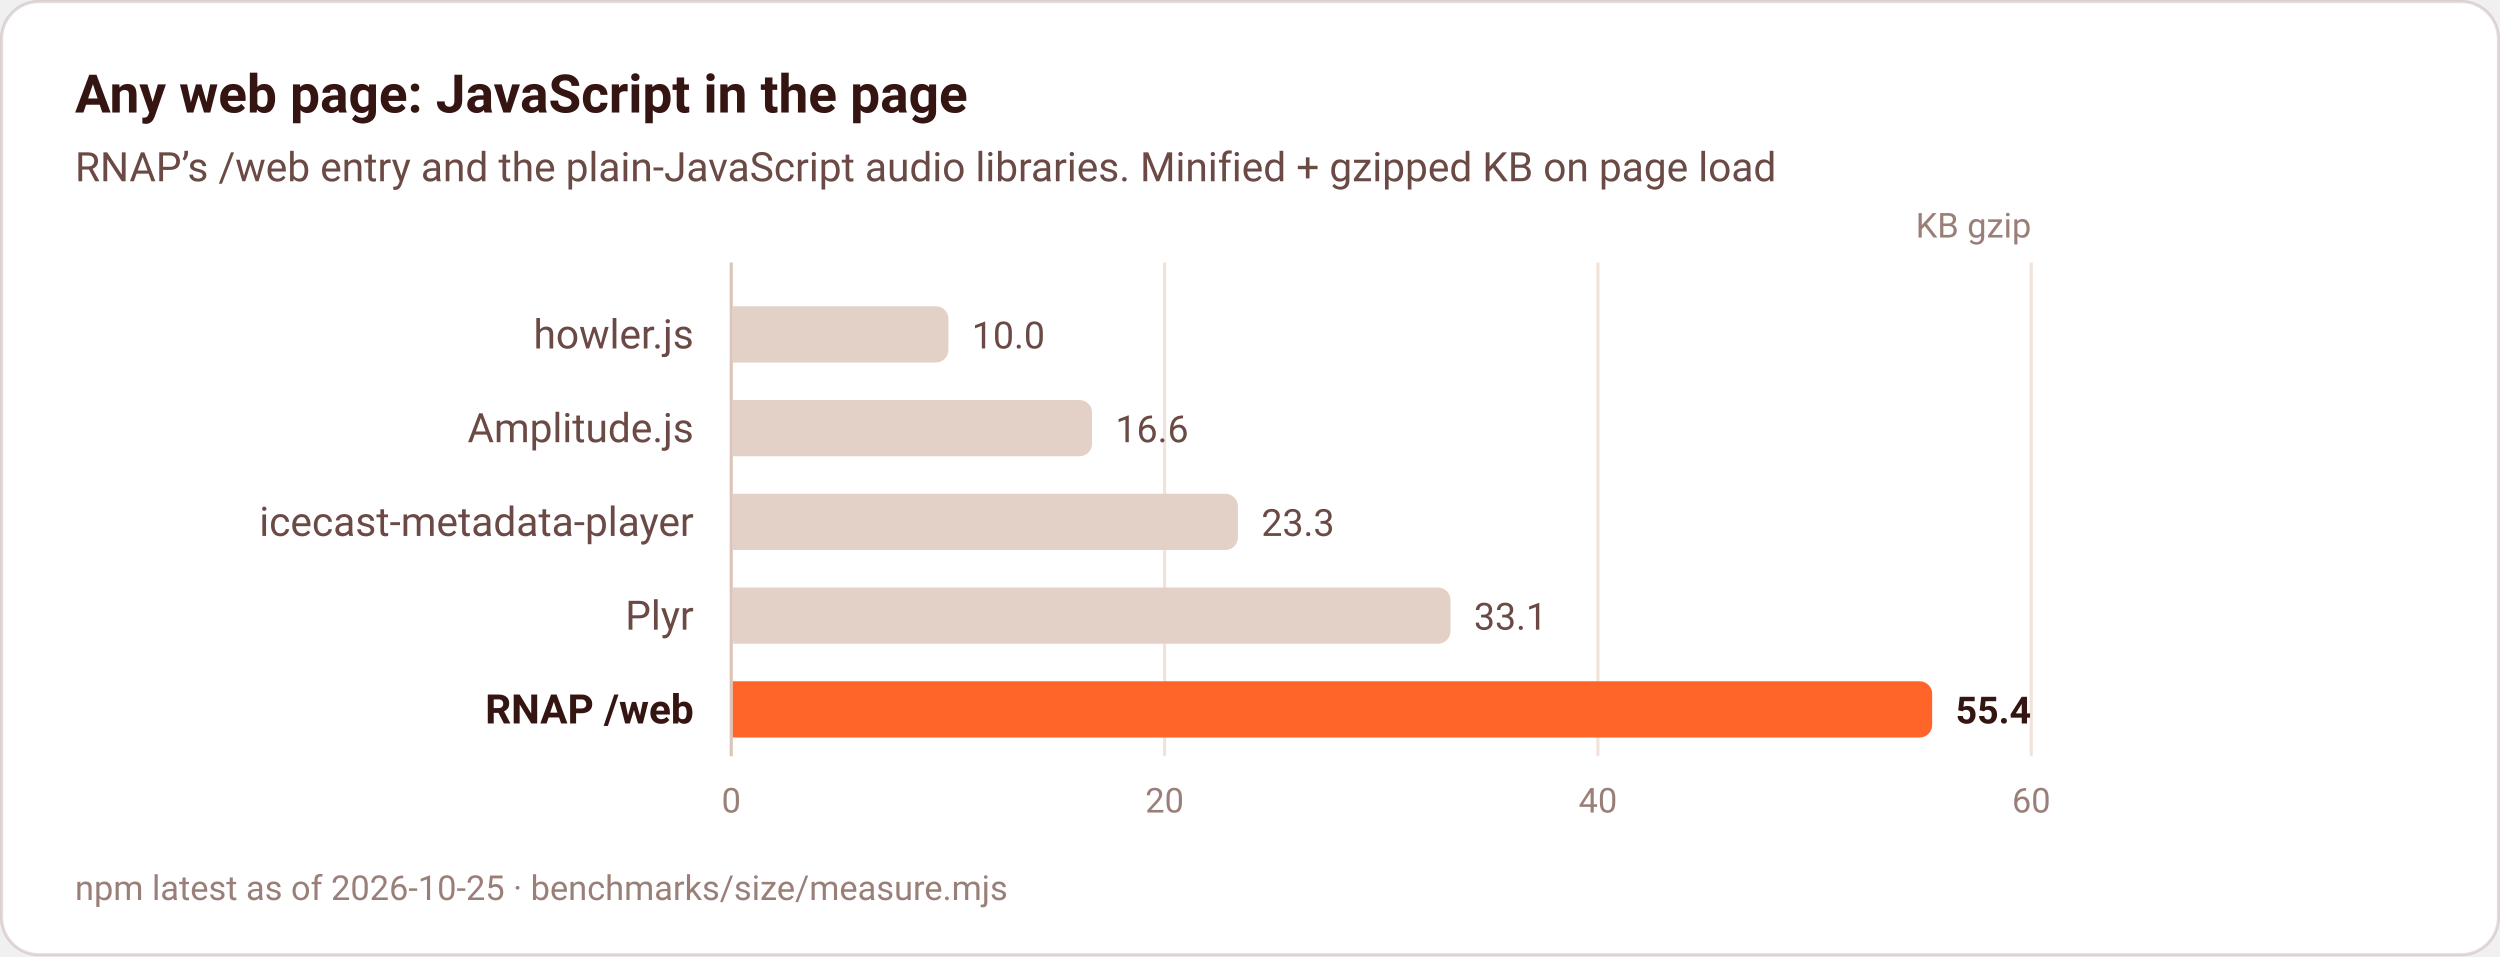
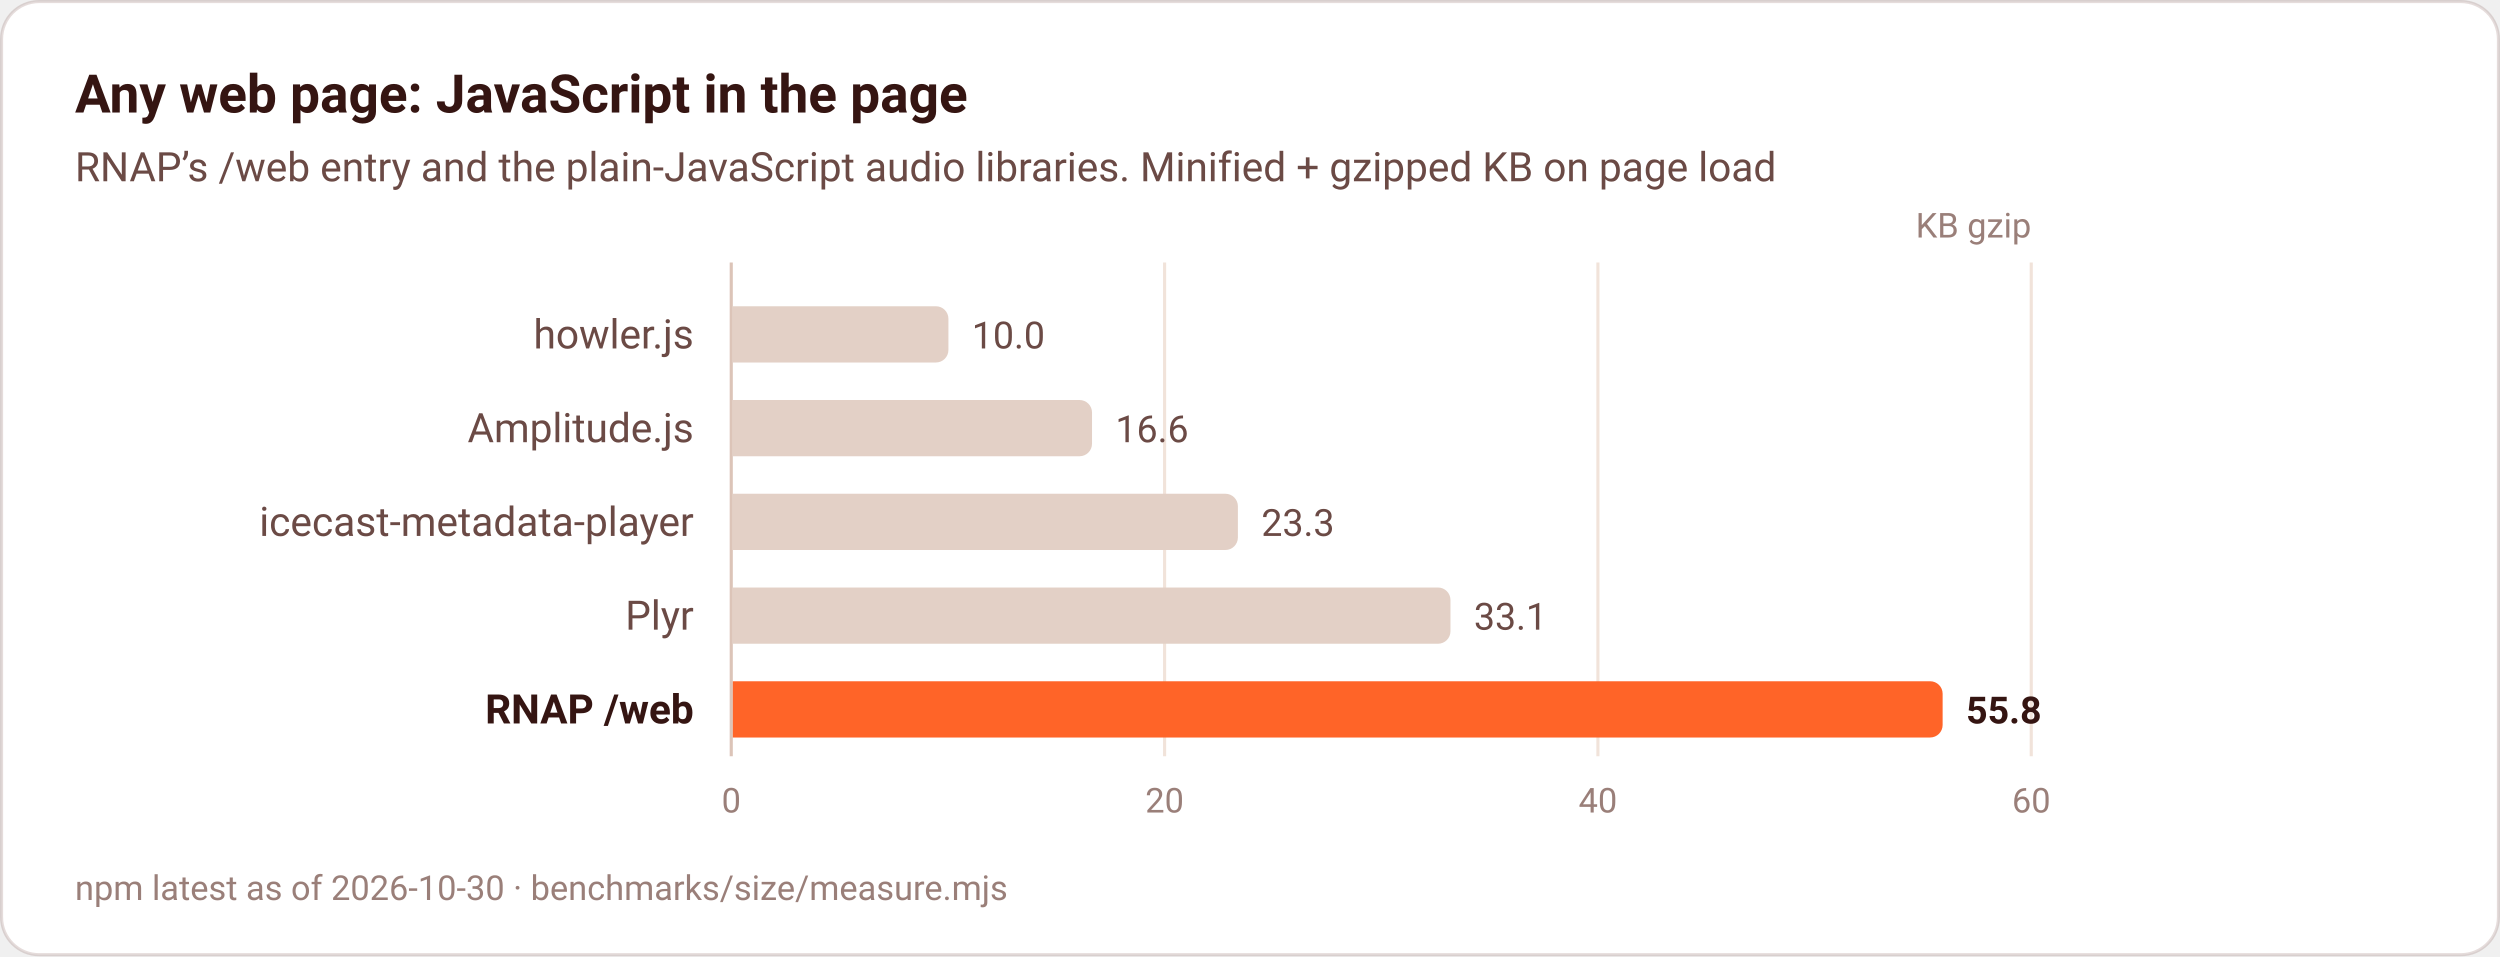
<svg xmlns="http://www.w3.org/2000/svg" width="800" height="306" viewBox="0 0 800 306" font-family="system-ui, -apple-system, &quot;Segoe UI&quot;, Roboto, sans-serif" role="img" aria-labelledby="t d">
  <rect x="0.5" y="0.5" width="799" height="305" rx="12" fill="#ffffff" stroke="rgba(91,34,28,0.16)" />
  <text x="24" y="36" font-size="17" font-weight="600" fill="#351512">Any web page: JavaScript in the page</text>
  <text x="24" y="58" font-size="13" fill="#6b4a45">RNAP’s /web entry and the plain-JavaScript audio libraries. Minified + gzipped KB on page load</text>
  <line x1="234" y1="84" x2="234" y2="242" stroke="#dcc4b8" stroke-width="1" />
  <text x="234" y="260" font-size="11" fill="#9a7f79" text-anchor="middle" style="font-variant-numeric:tabular-nums">0</text>
  <line x1="372.667" y1="84" x2="372.667" y2="242" stroke="#f1e3da" stroke-width="1" />
  <text x="372.667" y="260" font-size="11" fill="#9a7f79" text-anchor="middle" style="font-variant-numeric:tabular-nums">20</text>
  <line x1="511.333" y1="84" x2="511.333" y2="242" stroke="#f1e3da" stroke-width="1" />
  <text x="511.333" y="260" font-size="11" fill="#9a7f79" text-anchor="middle" style="font-variant-numeric:tabular-nums">40</text>
  <line x1="650" y1="84" x2="650" y2="242" stroke="#f1e3da" stroke-width="1" />
  <text x="650" y="260" font-size="11" fill="#9a7f79" text-anchor="middle" style="font-variant-numeric:tabular-nums">60</text>
  <text x="650" y="76" font-size="11" fill="#9a7f79" text-anchor="end">KB gzip</text>
  <text x="222" y="111.5" font-size="13" fill="#6b4a45" font-weight="400" text-anchor="end">howler.js</text>
  <path d="M234.5,98h64.995a4,4 0 0 1 4,4v10a4,4 0 0 1 -4,4h-64.995z" fill="#e3d0c6" />
  <text x="310.995" y="111.5" font-size="12" fill="#6b4a45" font-weight="400" style="font-variant-numeric:tabular-nums">10.0</text>
  <text x="222" y="141.5" font-size="13" fill="#6b4a45" font-weight="400" text-anchor="end">Amplitude.js</text>
  <path d="M234.5,128h110.948a4,4 0 0 1 4,4v10a4,4 0 0 1 -4,4h-110.948z" fill="#e3d0c6" />
  <text x="356.948" y="141.5" font-size="12" fill="#6b4a45" font-weight="400" style="font-variant-numeric:tabular-nums">16.6</text>
  <text x="222" y="171.5" font-size="13" fill="#6b4a45" font-weight="400" text-anchor="end">icecast-metadata-player</text>
-   <path d="M234.5,158h157.633a4,4 0 0 1 4,4v10a4,4 0 0 1 -4,4h-157.633z" fill="#e3d0c6" />
-   <text x="403.633" y="171.5" font-size="12" fill="#6b4a45" font-weight="400" style="font-variant-numeric:tabular-nums">23.3</text>
+   <path d="M234.5,158h157.627a4,4 0 0 1 4,4v10a4,4 0 0 1 -4,4h-157.627z" fill="#e3d0c6" />
+   <text x="403.627" y="171.5" font-size="12" fill="#6b4a45" font-weight="400" style="font-variant-numeric:tabular-nums">23.3</text>
  <text x="222" y="201.5" font-size="13" fill="#6b4a45" font-weight="400" text-anchor="end">Plyr</text>
  <path d="M234.5,188h225.653a4,4 0 0 1 4,4v10a4,4 0 0 1 -4,4h-225.653z" fill="#e3d0c6" />
  <text x="471.653" y="201.5" font-size="12" fill="#6b4a45" font-weight="400" style="font-variant-numeric:tabular-nums">33.1</text>
  <text x="222" y="231.5" font-size="13" fill="#351512" font-weight="600" text-anchor="end">RNAP /web</text>
-   <path d="M234.5,218h379.791a4,4 0 0 1 4,4v10a4,4 0 0 1 -4,4h-379.791z" fill="#ff6428" />
-   <text x="625.791" y="231.5" font-size="12" fill="#351512" font-weight="600" style="font-variant-numeric:tabular-nums">55.4</text>
-   <text x="24" y="288" font-size="11" fill="#9a7f79">npm latest as of 2026-10-25 · benchmarks/size/measure.mjs</text>
+   <path d="M234.5,218h383.143a4,4 0 0 1 4,4v10a4,4 0 0 1 -4,4h-383.143z" fill="#ff6428" />
+   <text x="629.143" y="231.5" font-size="12" fill="#351512" font-weight="600" style="font-variant-numeric:tabular-nums">55.8</text>
+   <text x="24" y="288" font-size="11" fill="#9a7f79">npm latest as of 2026-10-30 · benchmarks/size/measure.mjs</text>
</svg>
